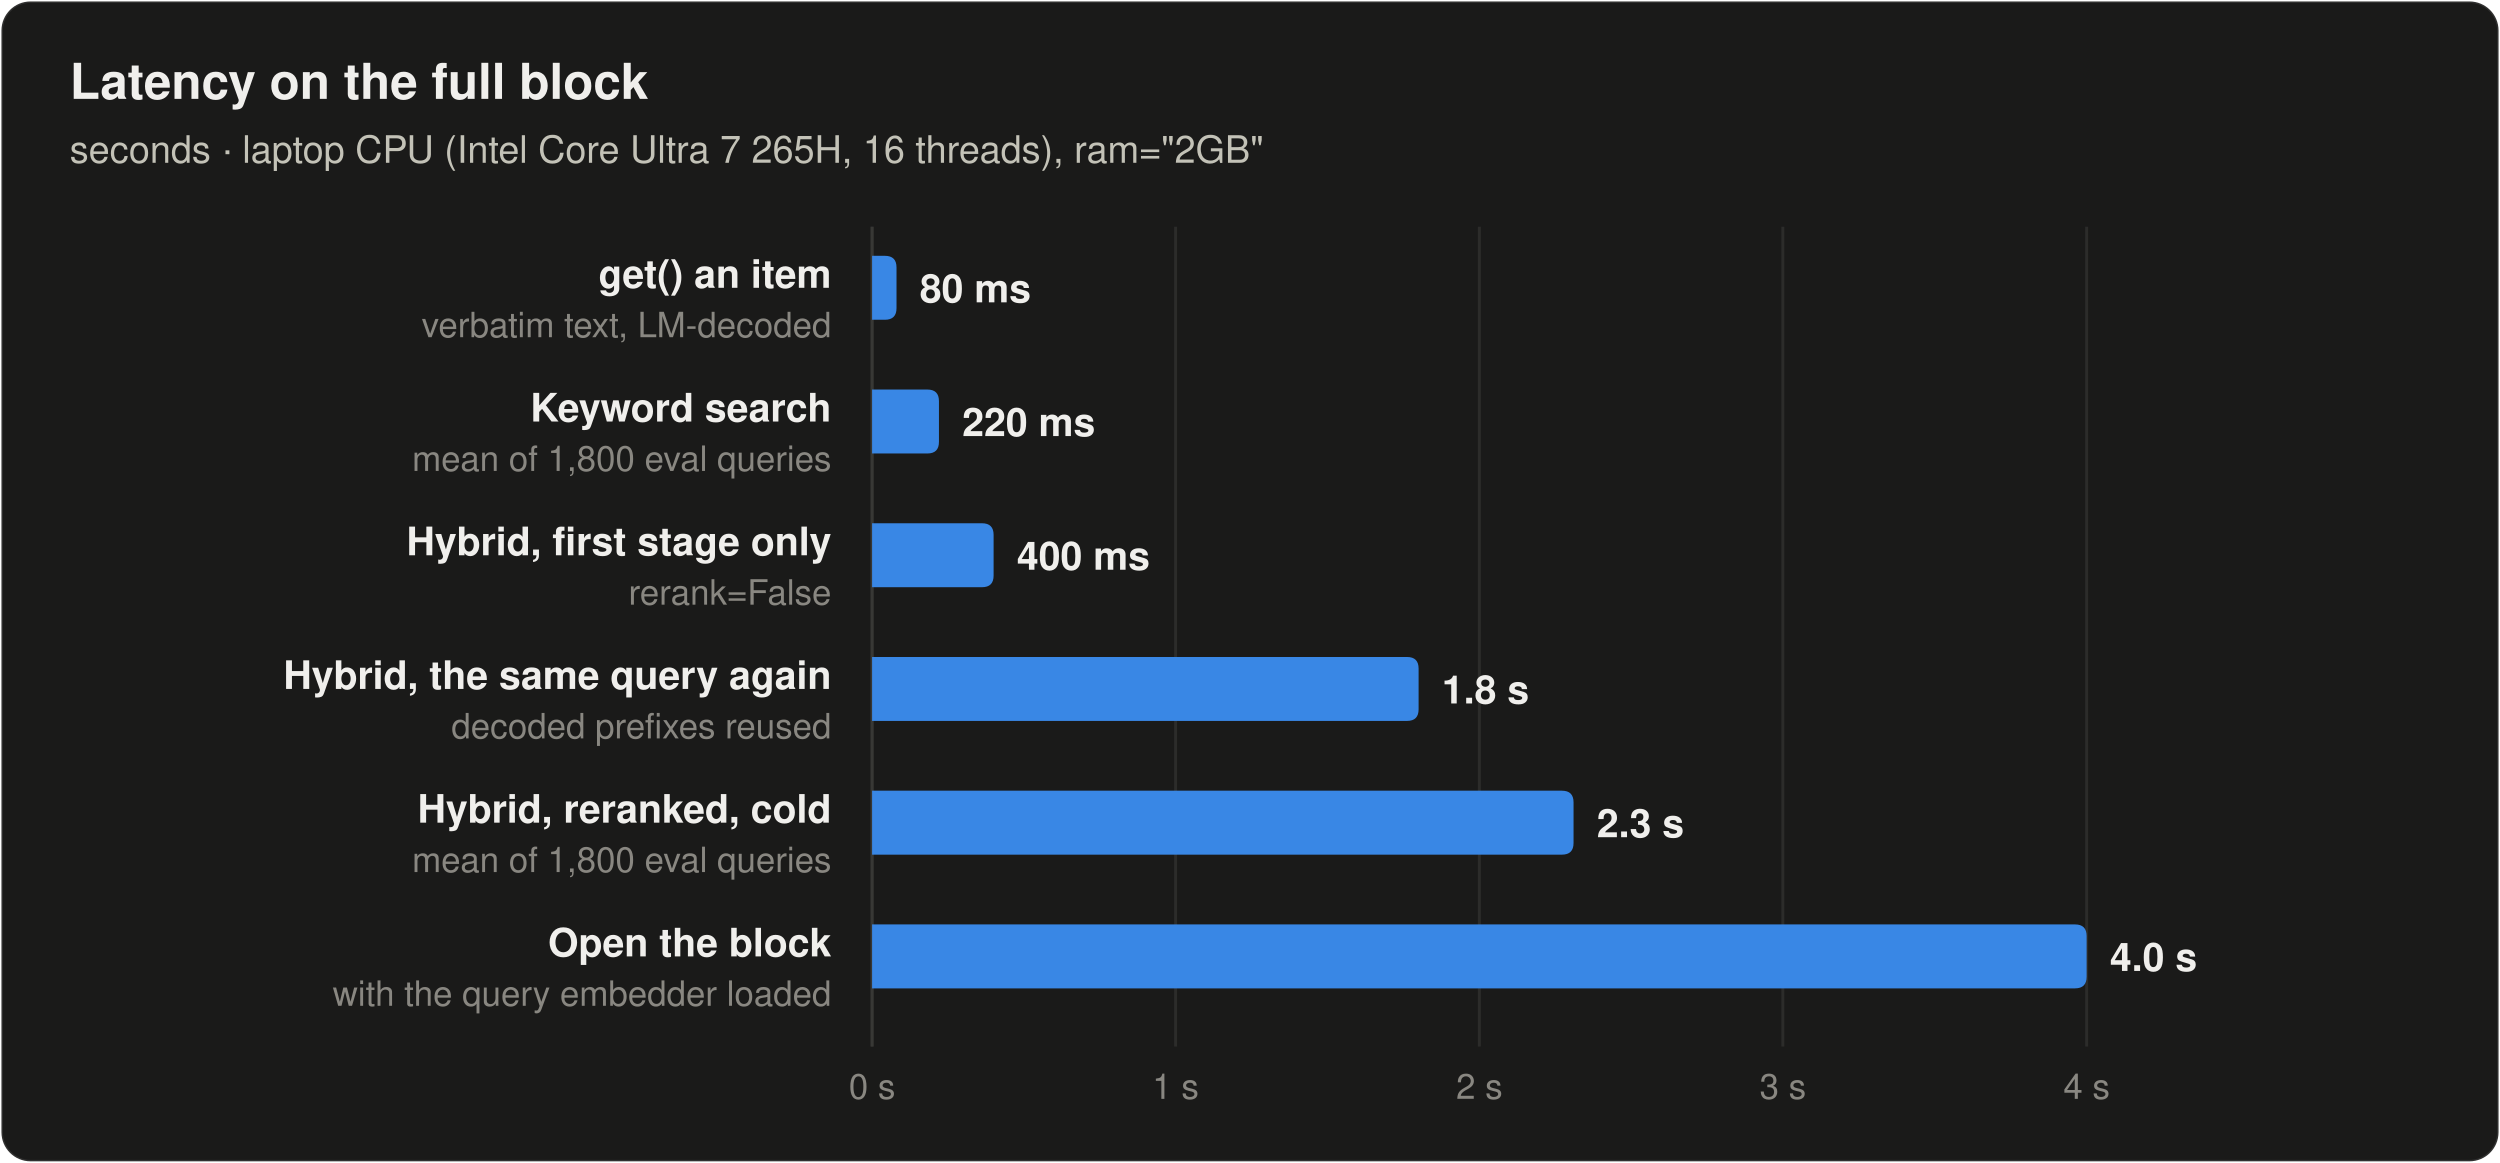
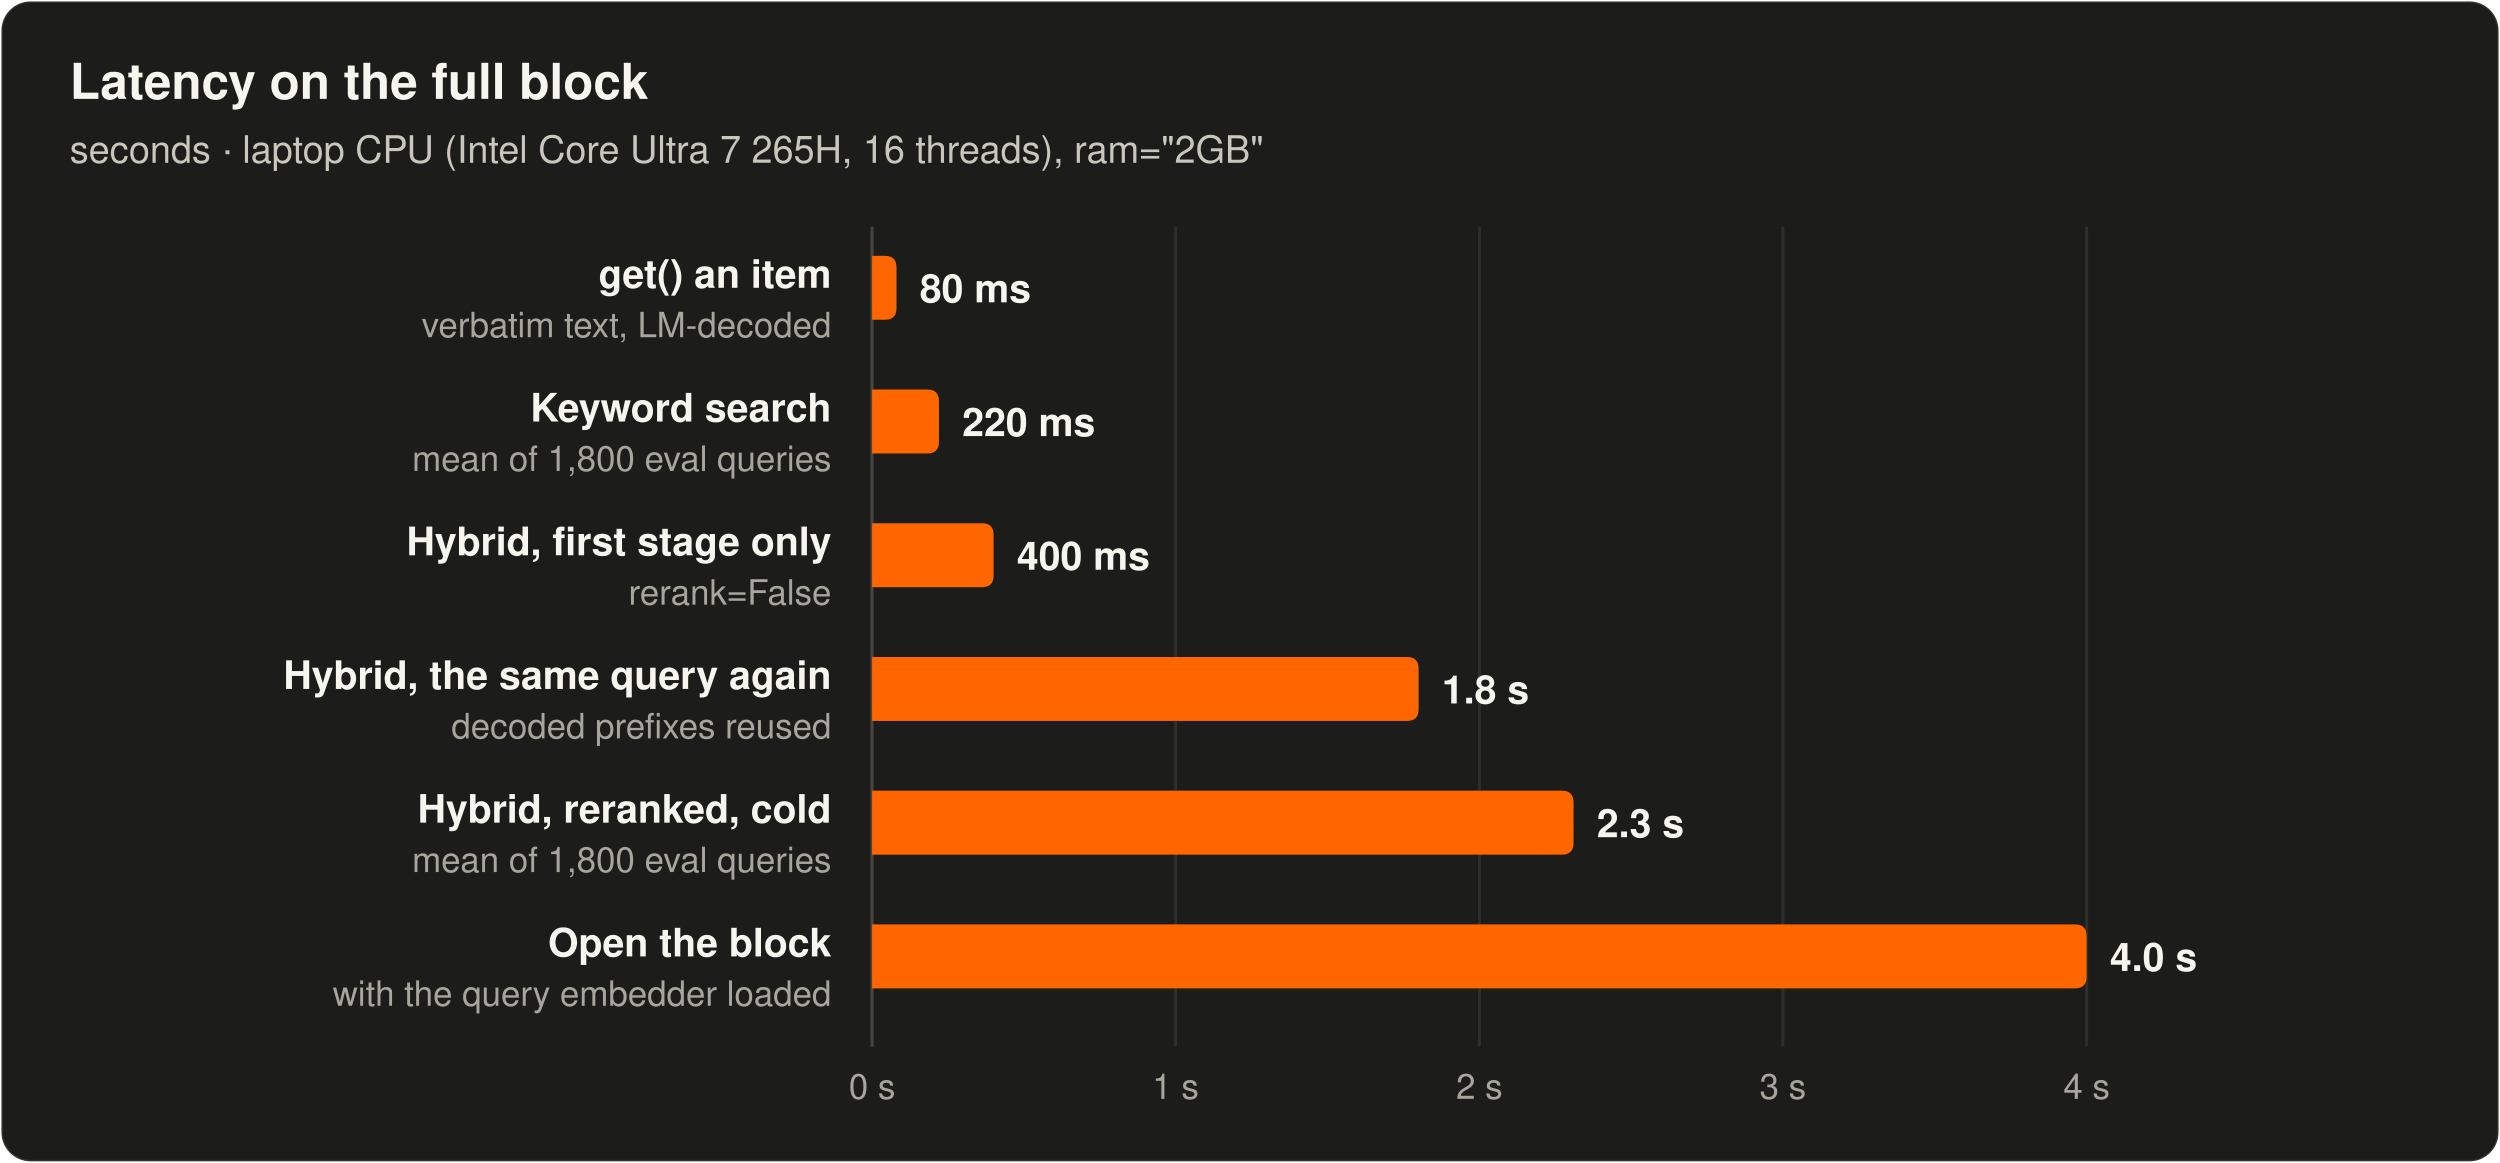
<svg xmlns="http://www.w3.org/2000/svg" width="860" height="400" viewBox="0 0 860 400" role="img" aria-label="Latency on the full block">
-   <rect x="0.5" y="0.5" width="859" height="399" rx="10" fill="#1a1a19" stroke="rgba(255,255,255,0.10)" />
-   <text x="24.0" y="34.0" fill="#f0efec" font-family="system-ui, -apple-system, 'Segoe UI', Helvetica, Arial, sans-serif" font-size="17" font-weight="600" text-anchor="start">Latency on the full block</text>
-   <text x="24.0" y="56.0" fill="#c3c2b7" font-family="system-ui, -apple-system, 'Segoe UI', Helvetica, Arial, sans-serif" font-size="13" font-weight="400" text-anchor="start">seconds · laptop CPU (Intel Core Ultra 7 265H, 16 threads), ram="2GB"</text>
-   <line x1="300.0" y1="78" x2="300.0" y2="360" stroke="#2c2c2a" stroke-width="1" />
-   <text x="300.0" y="378.0" fill="#898781" font-family="system-ui, -apple-system, 'Segoe UI', Helvetica, Arial, sans-serif" font-size="12" font-weight="400" text-anchor="middle">0 s</text>
-   <line x1="404.4" y1="78" x2="404.4" y2="360" stroke="#2c2c2a" stroke-width="1" />
-   <text x="404.4" y="378.0" fill="#898781" font-family="system-ui, -apple-system, 'Segoe UI', Helvetica, Arial, sans-serif" font-size="12" font-weight="400" text-anchor="middle">1 s</text>
-   <line x1="508.9" y1="78" x2="508.9" y2="360" stroke="#2c2c2a" stroke-width="1" />
-   <text x="508.9" y="378.0" fill="#898781" font-family="system-ui, -apple-system, 'Segoe UI', Helvetica, Arial, sans-serif" font-size="12" font-weight="400" text-anchor="middle">2 s</text>
-   <line x1="613.3" y1="78" x2="613.3" y2="360" stroke="#2c2c2a" stroke-width="1" />
-   <text x="613.3" y="378.0" fill="#898781" font-family="system-ui, -apple-system, 'Segoe UI', Helvetica, Arial, sans-serif" font-size="12" font-weight="400" text-anchor="middle">3 s</text>
-   <line x1="717.8" y1="78" x2="717.8" y2="360" stroke="#2c2c2a" stroke-width="1" />
-   <text x="717.8" y="378.0" fill="#898781" font-family="system-ui, -apple-system, 'Segoe UI', Helvetica, Arial, sans-serif" font-size="12" font-weight="400" text-anchor="middle">4 s</text>
-   <line x1="300" y1="78" x2="300" y2="360" stroke="#383835" stroke-width="1" />
-   <text x="286.0" y="99.0" fill="#f0efec" font-family="system-ui, -apple-system, 'Segoe UI', Helvetica, Arial, sans-serif" font-size="13.5" font-weight="600" text-anchor="end">get() an item</text>
-   <text x="286.0" y="116.0" fill="#898781" font-family="system-ui, -apple-system, 'Segoe UI', Helvetica, Arial, sans-serif" font-size="12" font-weight="400" text-anchor="end">verbatim text, LM-decoded</text>
-   <path d="M300.0,88.0 H304.4 Q308.4,88.0 308.4,92.0 V106.0 Q308.4,110.0 304.4,110.0 H300.0 Z" fill="#3987e5" />
-   <text x="316.4" y="104.0" fill="#f0efec" font-family="system-ui, -apple-system, 'Segoe UI', Helvetica, Arial, sans-serif" font-size="13.5" font-weight="600" text-anchor="start">80 ms</text>
-   <text x="286.0" y="145.0" fill="#f0efec" font-family="system-ui, -apple-system, 'Segoe UI', Helvetica, Arial, sans-serif" font-size="13.5" font-weight="600" text-anchor="end">Keyword search</text>
-   <text x="286.0" y="162.0" fill="#898781" font-family="system-ui, -apple-system, 'Segoe UI', Helvetica, Arial, sans-serif" font-size="12" font-weight="400" text-anchor="end">mean of 1,800 eval queries</text>
-   <path d="M300.0,134.0 H319.0 Q323.0,134.0 323.0,138.0 V152.0 Q323.0,156.0 319.0,156.0 H300.0 Z" fill="#3987e5" />
-   <text x="331.0" y="150.0" fill="#f0efec" font-family="system-ui, -apple-system, 'Segoe UI', Helvetica, Arial, sans-serif" font-size="13.5" font-weight="600" text-anchor="start">220 ms</text>
-   <text x="286.0" y="191.0" fill="#f0efec" font-family="system-ui, -apple-system, 'Segoe UI', Helvetica, Arial, sans-serif" font-size="13.5" font-weight="600" text-anchor="end">Hybrid, first stage only</text>
-   <text x="286.0" y="208.0" fill="#898781" font-family="system-ui, -apple-system, 'Segoe UI', Helvetica, Arial, sans-serif" font-size="12" font-weight="400" text-anchor="end">rerank=False</text>
-   <path d="M300.0,180.0 H337.8 Q341.8,180.0 341.8,184.0 V198.0 Q341.8,202.0 337.8,202.0 H300.0 Z" fill="#3987e5" />
-   <text x="349.8" y="196.0" fill="#f0efec" font-family="system-ui, -apple-system, 'Segoe UI', Helvetica, Arial, sans-serif" font-size="13.5" font-weight="600" text-anchor="start">400 ms</text>
-   <text x="286.0" y="237.0" fill="#f0efec" font-family="system-ui, -apple-system, 'Segoe UI', Helvetica, Arial, sans-serif" font-size="13.5" font-weight="600" text-anchor="end">Hybrid, the same query again</text>
-   <text x="286.0" y="254.0" fill="#898781" font-family="system-ui, -apple-system, 'Segoe UI', Helvetica, Arial, sans-serif" font-size="12" font-weight="400" text-anchor="end">decoded prefixes reused</text>
-   <path d="M300.0,226.0 H484.0 Q488.0,226.0 488.0,230.0 V244.0 Q488.0,248.0 484.0,248.0 H300.0 Z" fill="#3987e5" />
-   <text x="496.0" y="242.0" fill="#f0efec" font-family="system-ui, -apple-system, 'Segoe UI', Helvetica, Arial, sans-serif" font-size="13.5" font-weight="600" text-anchor="start">1.8 s</text>
-   <text x="286.0" y="283.0" fill="#f0efec" font-family="system-ui, -apple-system, 'Segoe UI', Helvetica, Arial, sans-serif" font-size="13.5" font-weight="600" text-anchor="end">Hybrid, reranked, cold</text>
-   <text x="286.0" y="300.0" fill="#898781" font-family="system-ui, -apple-system, 'Segoe UI', Helvetica, Arial, sans-serif" font-size="12" font-weight="400" text-anchor="end">mean of 1,800 eval queries</text>
-   <path d="M300.0,272.0 H537.3 Q541.3,272.0 541.3,276.0 V290.0 Q541.3,294.0 537.3,294.0 H300.0 Z" fill="#3987e5" />
-   <text x="549.3" y="288.0" fill="#f0efec" font-family="system-ui, -apple-system, 'Segoe UI', Helvetica, Arial, sans-serif" font-size="13.5" font-weight="600" text-anchor="start">2.3 s</text>
-   <text x="286.0" y="329.0" fill="#f0efec" font-family="system-ui, -apple-system, 'Segoe UI', Helvetica, Arial, sans-serif" font-size="13.5" font-weight="600" text-anchor="end">Open the block</text>
-   <text x="286.0" y="346.0" fill="#898781" font-family="system-ui, -apple-system, 'Segoe UI', Helvetica, Arial, sans-serif" font-size="12" font-weight="400" text-anchor="end">with the query embedder loaded</text>
-   <path d="M300.0,318.0 H713.8 Q717.8,318.0 717.8,322.0 V336.0 Q717.8,340.0 713.8,340.0 H300.0 Z" fill="#3987e5" />
-   <text x="725.8" y="334.0" fill="#f0efec" font-family="system-ui, -apple-system, 'Segoe UI', Helvetica, Arial, sans-serif" font-size="13.5" font-weight="600" text-anchor="start">4.0 s</text>
+   <rect x="0.5" y="0.5" width="859" height="399" rx="10" fill="#1c1c1a" stroke="rgba(246,246,239,0.10)" />
+   <text x="24.0" y="34.0" fill="#f6f6ef" font-family="system-ui, -apple-system, 'Segoe UI', Helvetica, Arial, sans-serif" font-size="17" font-weight="600" text-anchor="start">Latency on the full block</text>
+   <text x="24.0" y="56.0" fill="#c9c7bc" font-family="system-ui, -apple-system, 'Segoe UI', Helvetica, Arial, sans-serif" font-size="13" font-weight="400" text-anchor="start">seconds · laptop CPU (Intel Core Ultra 7 265H, 16 threads), ram="2GB"</text>
+   <line x1="300.0" y1="78" x2="300.0" y2="360" stroke="#2e2e2b" stroke-width="1" />
+   <text x="300.0" y="378.0" fill="#a8a69c" font-family="system-ui, -apple-system, 'Segoe UI', Helvetica, Arial, sans-serif" font-size="12" font-weight="400" text-anchor="middle">0 s</text>
+   <line x1="404.4" y1="78" x2="404.4" y2="360" stroke="#2e2e2b" stroke-width="1" />
+   <text x="404.4" y="378.0" fill="#a8a69c" font-family="system-ui, -apple-system, 'Segoe UI', Helvetica, Arial, sans-serif" font-size="12" font-weight="400" text-anchor="middle">1 s</text>
+   <line x1="508.9" y1="78" x2="508.9" y2="360" stroke="#2e2e2b" stroke-width="1" />
+   <text x="508.9" y="378.0" fill="#a8a69c" font-family="system-ui, -apple-system, 'Segoe UI', Helvetica, Arial, sans-serif" font-size="12" font-weight="400" text-anchor="middle">2 s</text>
+   <line x1="613.3" y1="78" x2="613.3" y2="360" stroke="#2e2e2b" stroke-width="1" />
+   <text x="613.3" y="378.0" fill="#a8a69c" font-family="system-ui, -apple-system, 'Segoe UI', Helvetica, Arial, sans-serif" font-size="12" font-weight="400" text-anchor="middle">3 s</text>
+   <line x1="717.8" y1="78" x2="717.8" y2="360" stroke="#2e2e2b" stroke-width="1" />
+   <text x="717.8" y="378.0" fill="#a8a69c" font-family="system-ui, -apple-system, 'Segoe UI', Helvetica, Arial, sans-serif" font-size="12" font-weight="400" text-anchor="middle">4 s</text>
+   <line x1="300" y1="78" x2="300" y2="360" stroke="#45443f" stroke-width="1" />
+   <text x="286.0" y="99.0" fill="#f6f6ef" font-family="system-ui, -apple-system, 'Segoe UI', Helvetica, Arial, sans-serif" font-size="13.5" font-weight="600" text-anchor="end">get() an item</text>
+   <text x="286.0" y="116.0" fill="#a8a69c" font-family="system-ui, -apple-system, 'Segoe UI', Helvetica, Arial, sans-serif" font-size="12" font-weight="400" text-anchor="end">verbatim text, LM-decoded</text>
+   <path d="M300.0,88.0 H304.4 Q308.4,88.0 308.4,92.0 V106.0 Q308.4,110.0 304.4,110.0 H300.0 Z" fill="#ff6600" />
+   <text x="316.4" y="104.0" fill="#f6f6ef" font-family="system-ui, -apple-system, 'Segoe UI', Helvetica, Arial, sans-serif" font-size="13.5" font-weight="600" text-anchor="start">80 ms</text>
+   <text x="286.0" y="145.0" fill="#f6f6ef" font-family="system-ui, -apple-system, 'Segoe UI', Helvetica, Arial, sans-serif" font-size="13.5" font-weight="600" text-anchor="end">Keyword search</text>
+   <text x="286.0" y="162.0" fill="#a8a69c" font-family="system-ui, -apple-system, 'Segoe UI', Helvetica, Arial, sans-serif" font-size="12" font-weight="400" text-anchor="end">mean of 1,800 eval queries</text>
+   <path d="M300.0,134.0 H319.0 Q323.0,134.0 323.0,138.0 V152.0 Q323.0,156.0 319.0,156.0 H300.0 Z" fill="#ff6600" />
+   <text x="331.0" y="150.0" fill="#f6f6ef" font-family="system-ui, -apple-system, 'Segoe UI', Helvetica, Arial, sans-serif" font-size="13.5" font-weight="600" text-anchor="start">220 ms</text>
+   <text x="286.0" y="191.0" fill="#f6f6ef" font-family="system-ui, -apple-system, 'Segoe UI', Helvetica, Arial, sans-serif" font-size="13.5" font-weight="600" text-anchor="end">Hybrid, first stage only</text>
+   <text x="286.0" y="208.0" fill="#a8a69c" font-family="system-ui, -apple-system, 'Segoe UI', Helvetica, Arial, sans-serif" font-size="12" font-weight="400" text-anchor="end">rerank=False</text>
+   <path d="M300.0,180.0 H337.8 Q341.8,180.0 341.8,184.0 V198.0 Q341.8,202.0 337.8,202.0 H300.0 Z" fill="#ff6600" />
+   <text x="349.8" y="196.0" fill="#f6f6ef" font-family="system-ui, -apple-system, 'Segoe UI', Helvetica, Arial, sans-serif" font-size="13.5" font-weight="600" text-anchor="start">400 ms</text>
+   <text x="286.0" y="237.0" fill="#f6f6ef" font-family="system-ui, -apple-system, 'Segoe UI', Helvetica, Arial, sans-serif" font-size="13.5" font-weight="600" text-anchor="end">Hybrid, the same query again</text>
+   <text x="286.0" y="254.0" fill="#a8a69c" font-family="system-ui, -apple-system, 'Segoe UI', Helvetica, Arial, sans-serif" font-size="12" font-weight="400" text-anchor="end">decoded prefixes reused</text>
+   <path d="M300.0,226.0 H484.0 Q488.0,226.0 488.0,230.0 V244.0 Q488.0,248.0 484.0,248.0 H300.0 Z" fill="#ff6600" />
+   <text x="496.0" y="242.0" fill="#f6f6ef" font-family="system-ui, -apple-system, 'Segoe UI', Helvetica, Arial, sans-serif" font-size="13.5" font-weight="600" text-anchor="start">1.8 s</text>
+   <text x="286.0" y="283.0" fill="#f6f6ef" font-family="system-ui, -apple-system, 'Segoe UI', Helvetica, Arial, sans-serif" font-size="13.5" font-weight="600" text-anchor="end">Hybrid, reranked, cold</text>
+   <text x="286.0" y="300.0" fill="#a8a69c" font-family="system-ui, -apple-system, 'Segoe UI', Helvetica, Arial, sans-serif" font-size="12" font-weight="400" text-anchor="end">mean of 1,800 eval queries</text>
+   <path d="M300.0,272.0 H537.3 Q541.3,272.0 541.3,276.0 V290.0 Q541.3,294.0 537.3,294.0 H300.0 Z" fill="#ff6600" />
+   <text x="549.3" y="288.0" fill="#f6f6ef" font-family="system-ui, -apple-system, 'Segoe UI', Helvetica, Arial, sans-serif" font-size="13.5" font-weight="600" text-anchor="start">2.3 s</text>
+   <text x="286.0" y="329.0" fill="#f6f6ef" font-family="system-ui, -apple-system, 'Segoe UI', Helvetica, Arial, sans-serif" font-size="13.5" font-weight="600" text-anchor="end">Open the block</text>
+   <text x="286.0" y="346.0" fill="#a8a69c" font-family="system-ui, -apple-system, 'Segoe UI', Helvetica, Arial, sans-serif" font-size="12" font-weight="400" text-anchor="end">with the query embedder loaded</text>
+   <path d="M300.0,318.0 H713.8 Q717.8,318.0 717.8,322.0 V336.0 Q717.8,340.0 713.8,340.0 H300.0 Z" fill="#ff6600" />
+   <text x="725.8" y="334.0" fill="#f6f6ef" font-family="system-ui, -apple-system, 'Segoe UI', Helvetica, Arial, sans-serif" font-size="13.5" font-weight="600" text-anchor="start">4.0 s</text>
</svg>
